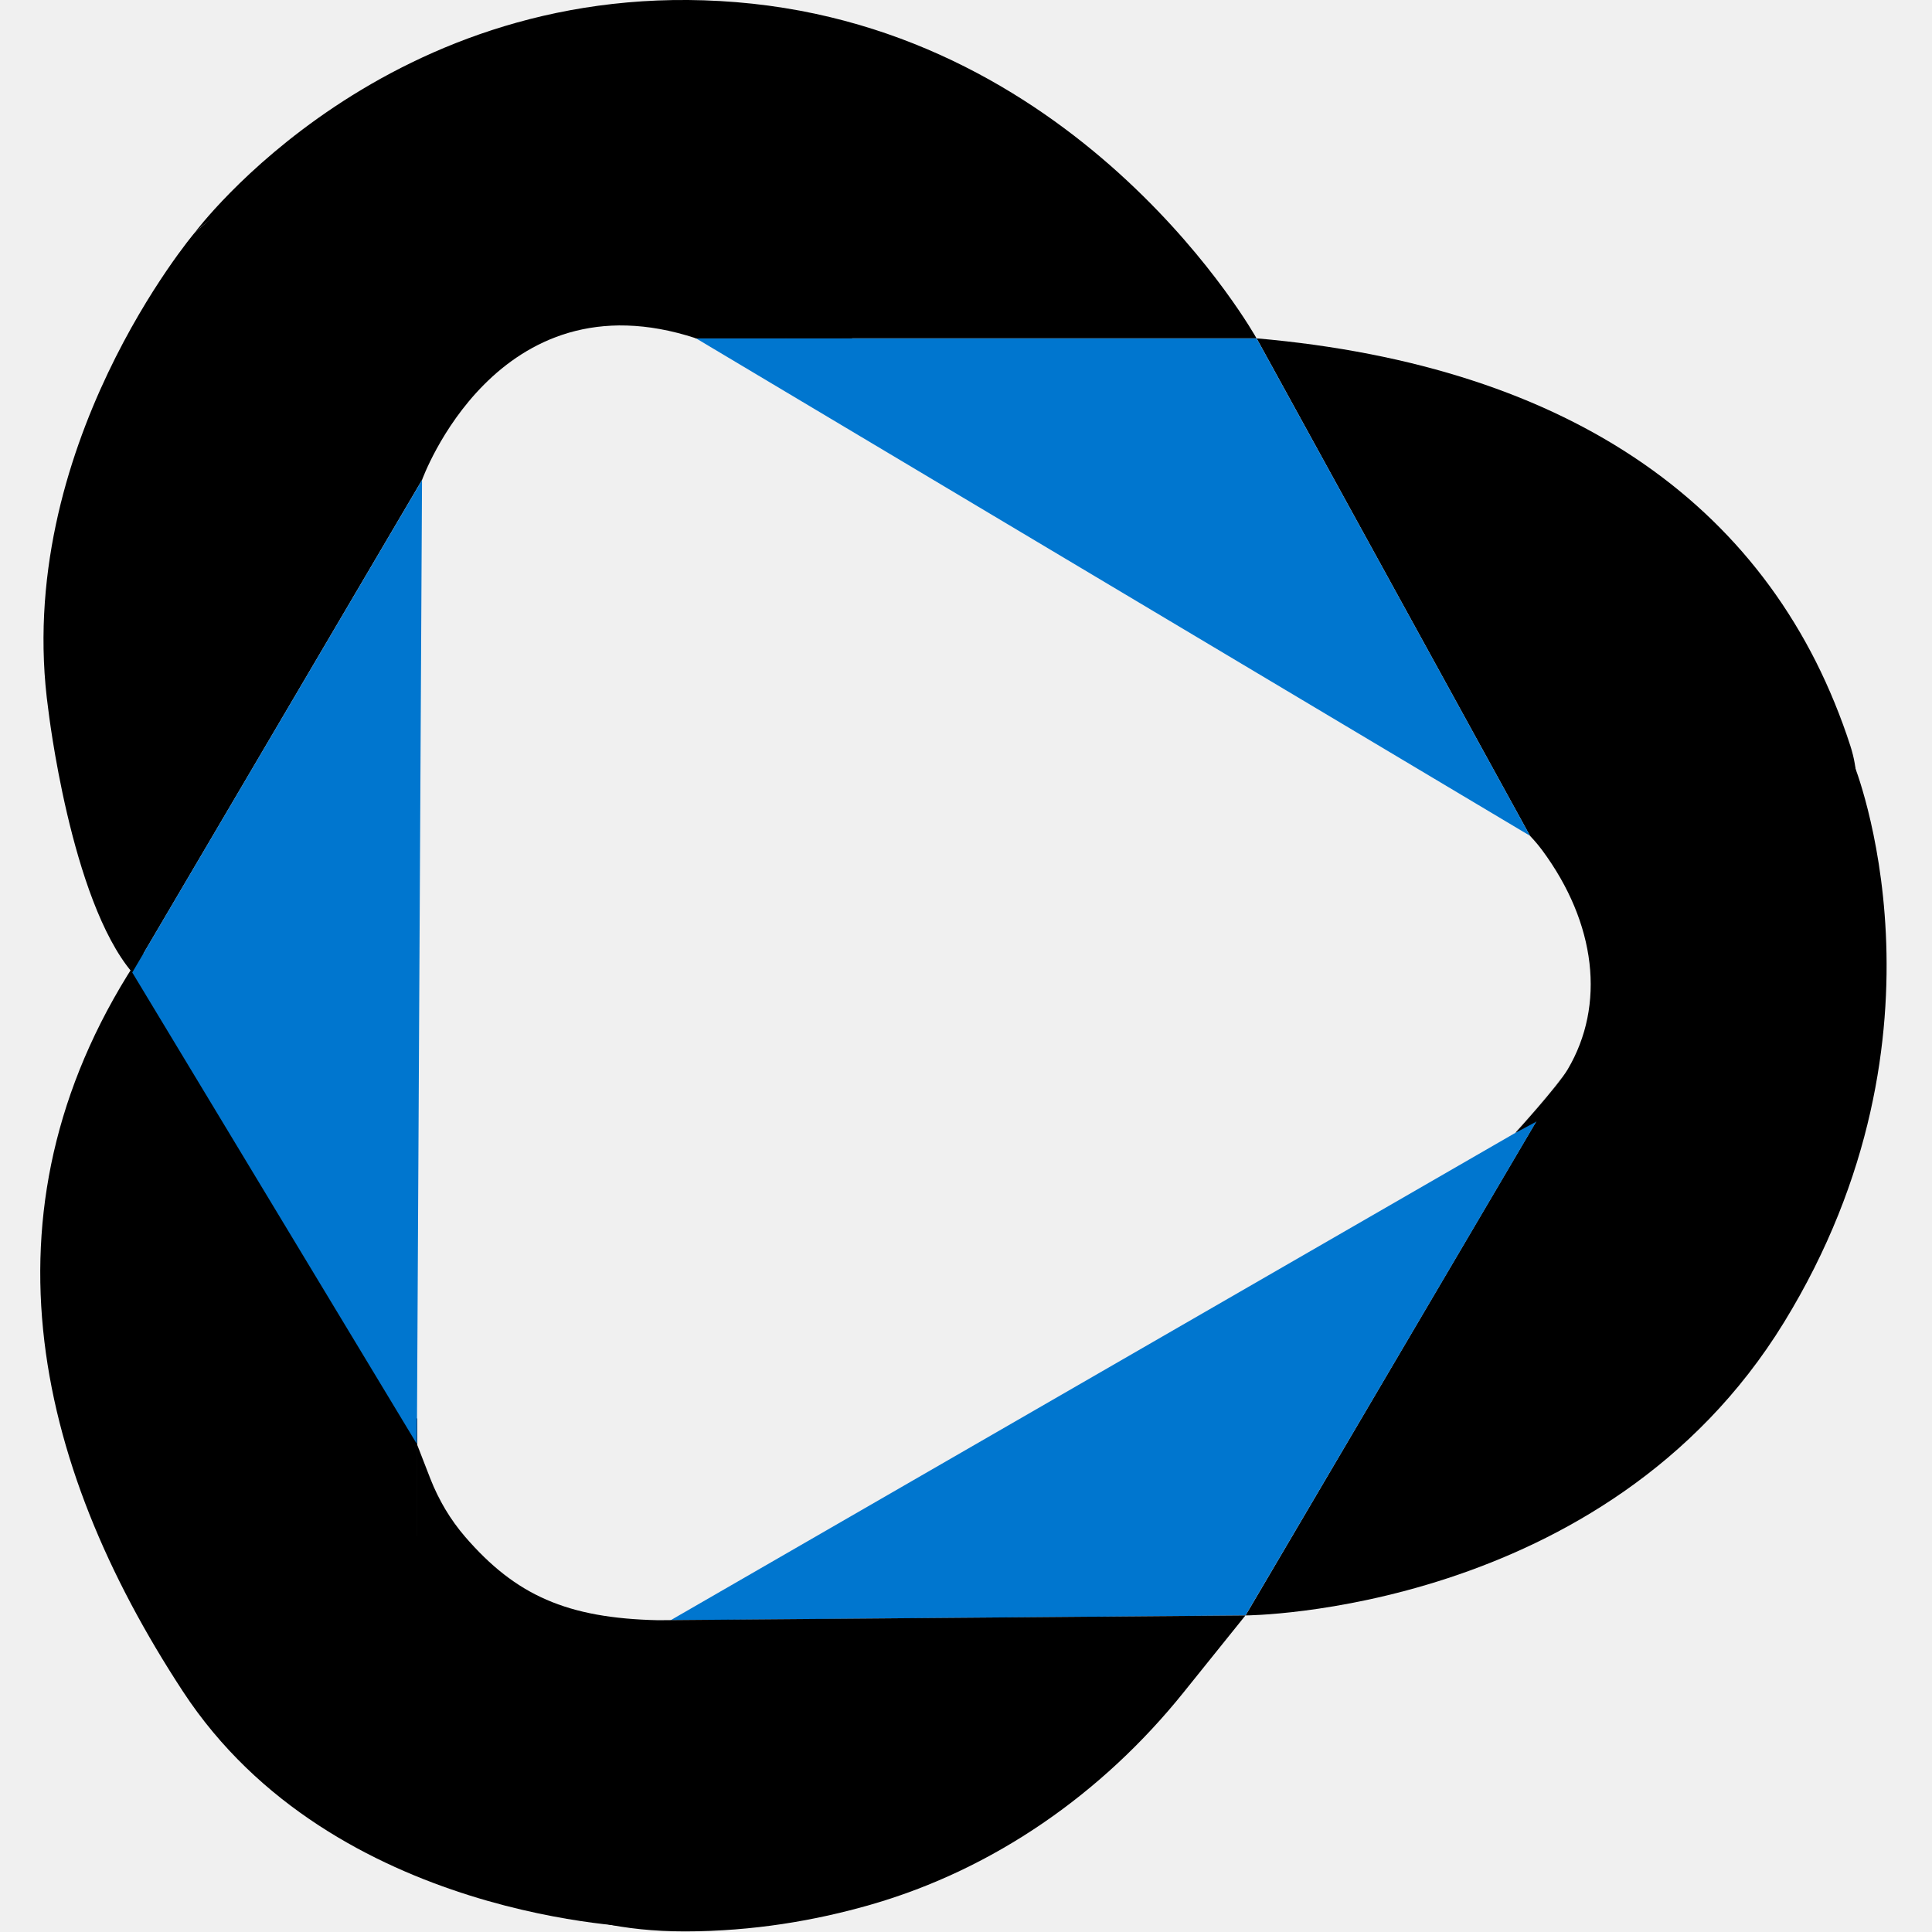
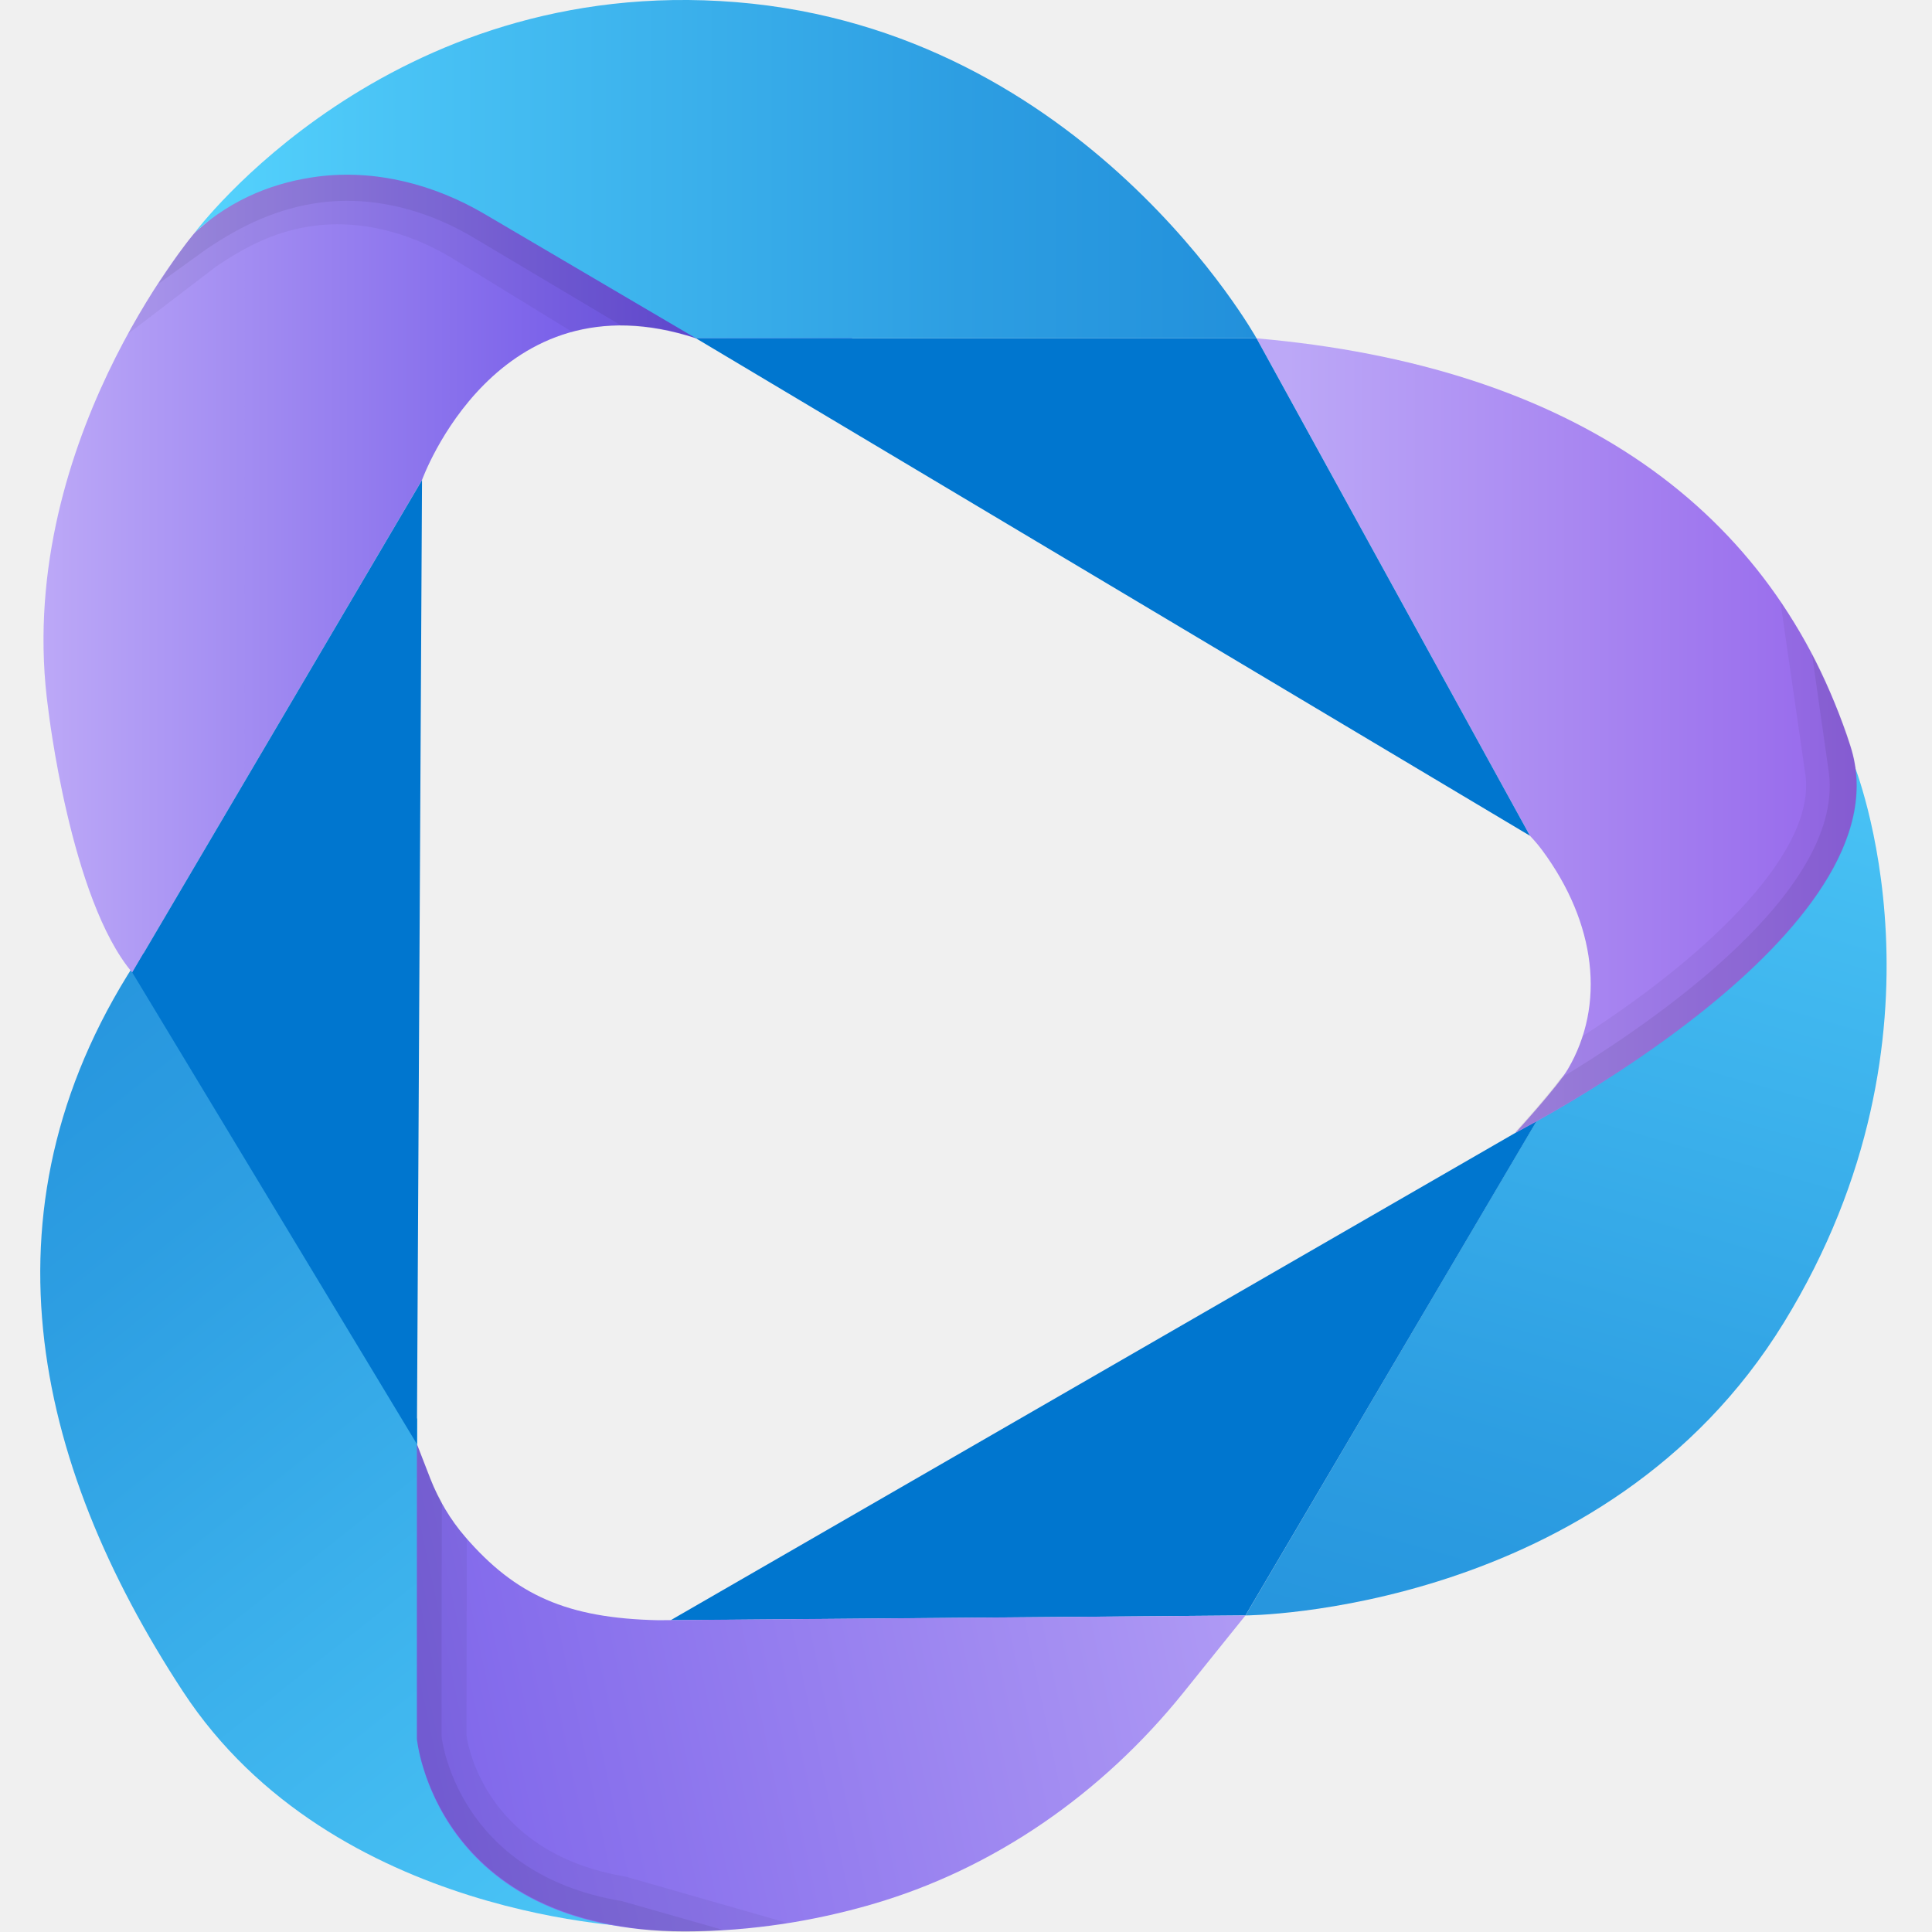
<svg xmlns="http://www.w3.org/2000/svg" width="48" height="48" viewBox="0 0 48 48" fill="none">
-   <g clipPath="url(#clip0_10_144)">
-     <path fillRule="evenodd" clipRule="evenodd" d="M38.209 27.791L40.445 25.461L40.465 22.274L46.052 18.969C46.052 18.969 48.766 25.619 44.321 32.857C39.876 40.096 30.945 40.135 30.945 40.135L38.209 27.791Z" fill="url(#paint0_linear_10_144)" />
-     <path fillRule="evenodd" clipRule="evenodd" d="M16.662 40.254L38.187 27.835L30.943 40.135L16.662 40.254Z" fill="#0076CF" />
-     <path fillRule="evenodd" clipRule="evenodd" d="M38.012 20.765C38.012 20.765 38.175 20.933 38.315 21.123C39.657 22.938 39.894 24.969 38.95 26.567C38.694 26.999 37.648 28.146 37.648 28.146C37.648 28.146 47.463 23.145 45.973 18.537C44.069 12.649 39.088 9.094 31.22 8.406L38.012 20.765Z" fill="url(#paint1_linear_10_144)" />
-     <path opacity="0.05" fillRule="evenodd" clipRule="evenodd" d="M45.983 18.535C45.897 18.268 45.797 18.01 45.697 17.753L45.518 17.306C45.281 16.717 44.995 16.15 44.661 15.609L44.232 14.935L44.845 19.18C45.178 21.097 42.516 23.683 39.319 25.743C39.227 26.025 39.115 26.303 38.961 26.565C38.705 26.998 37.659 28.145 37.659 28.145C37.659 28.145 47.473 23.145 45.983 18.535Z" fill="black" />
-     <path fillRule="evenodd" clipRule="evenodd" d="M38.012 20.765L17.291 8.405H31.218L38.012 20.765Z" fill="#0076CF" />
-     <path fillRule="evenodd" clipRule="evenodd" d="M3.541 23.65L10.367 35.256V38.168L15.993 47.885C15.993 47.885 8.282 47.727 4.545 42.024C0.807 36.32 -0.649 29.866 3.541 23.65Z" fill="url(#paint2_linear_10_144)" />
-     <path fillRule="evenodd" clipRule="evenodd" d="M10.357 35.876V43.203C10.357 43.203 10.799 47.984 17.016 47.984C18.711 47.984 20.263 47.715 21.626 47.323C24.703 46.44 27.393 44.548 29.399 42.055L30.943 40.135L16.348 40.254C14.087 40.203 12.812 39.635 11.556 38.181C11.19 37.757 10.898 37.266 10.694 36.744L10.357 35.876Z" fill="url(#paint3_linear_10_144)" />
-     <path opacity="0.05" fillRule="evenodd" clipRule="evenodd" d="M15.549 46.626C12.153 46.059 11.645 43.492 11.591 43.128V42.448L11.597 38.225C11.583 38.21 11.57 38.197 11.556 38.181C11.19 37.757 10.898 37.266 10.694 36.744L10.358 35.877V43.205C10.358 43.205 10.735 47.096 15.391 47.848L15.529 47.873C16.857 48.115 18.123 47.971 19.543 47.779L19.534 47.767L15.549 46.626Z" fill="black" />
-     <path fillRule="evenodd" clipRule="evenodd" d="M3.286 24.162L10.485 11.925C10.485 11.925 12.334 6.771 17.291 8.405H21.186L8.646 2.489L4.839 5.779C4.839 5.779 0.295 11.139 1.2 17.631C1.2 17.631 1.751 22.352 3.286 24.162Z" fill="url(#paint4_linear_10_144)" />
-     <path opacity="0.05" fillRule="evenodd" clipRule="evenodd" d="M20.946 8.405L8.415 2.78C8.415 2.78 5.637 4.931 4.842 5.785C4.577 6.069 3.968 6.987 3.928 7.045C3.609 7.517 3.179 8.295 3.179 8.295L5.372 6.62C6.138 6.103 6.879 5.729 7.809 5.609C7.997 5.584 8.191 5.572 8.383 5.572C9.312 5.572 10.277 5.851 11.173 6.378L14.209 8.242C15.005 8.078 15.893 7.944 17.259 8.378L20.946 8.405Z" fill="black" />
-     <path opacity="0.07" fillRule="evenodd" clipRule="evenodd" d="M10.971 43.144L10.972 39.158L10.973 39.161L10.979 37.325C10.876 37.135 10.772 36.944 10.694 36.742L10.358 35.875V43.202C10.358 43.202 10.734 47.082 15.369 47.843L15.645 47.888C16.348 48 17.061 48.025 17.77 47.962L17.953 47.946L15.448 47.232C11.347 46.549 10.974 43.179 10.971 43.144Z" fill="black" />
-     <path opacity="0.07" fillRule="evenodd" clipRule="evenodd" d="M21.113 8.389L8.646 2.521L4.873 5.75C4.873 5.75 4.69 5.964 4.673 5.986C4.376 6.36 3.939 7.048 3.939 7.048L5.128 6.19C6.017 5.589 6.913 5.168 7.969 5.031C8.184 5.004 8.403 4.989 8.623 4.989C9.661 4.989 10.733 5.297 11.725 5.88L15.436 8.089C15.972 8.1 16.645 8.192 17.28 8.4L21.113 8.389Z" fill="black" />
-     <path opacity="0.07" fillRule="evenodd" clipRule="evenodd" d="M45.99 18.603C45.969 18.535 45.917 18.346 45.895 18.279C45.651 17.523 45.017 16.243 45.017 16.243L45.42 19.075C45.941 22.076 41.084 25.393 38.781 26.782C38.403 27.295 37.627 28.145 37.627 28.145C37.627 28.145 41.78 26.045 44.273 23.3C45.592 21.849 46.481 20.212 45.99 18.603Z" fill="black" />
-     <path fillRule="evenodd" clipRule="evenodd" d="M3.286 24.161L10.357 35.876L10.485 11.927L3.286 24.161Z" fill="#0076CF" />
-     <path fillRule="evenodd" clipRule="evenodd" d="M17.291 8.405L12.039 5.317C10.787 4.581 9.331 4.202 7.892 4.387C6.898 4.516 5.802 4.894 4.839 5.779C4.839 5.779 9.62 -0.653 18.295 0.054C26.969 0.762 31.218 8.405 31.218 8.405H17.291Z" fill="url(#paint5_linear_10_144)" />
+   <g clip-path="url(#clip0_10_144)">
+     <path fill-rule="evenodd" clip-rule="evenodd" d="M38.209 27.791L40.445 25.461L40.465 22.274L46.052 18.969C46.052 18.969 48.766 25.619 44.321 32.857C39.876 40.096 30.945 40.135 30.945 40.135L38.209 27.791Z" fill="url(#paint0_linear_10_144)" />
+     <path fill-rule="evenodd" clip-rule="evenodd" d="M16.662 40.254L38.187 27.835L30.943 40.135L16.662 40.254Z" fill="#0076CF" />
+     <path fill-rule="evenodd" clip-rule="evenodd" d="M38.012 20.765C38.012 20.765 38.175 20.933 38.315 21.123C39.657 22.938 39.894 24.969 38.95 26.567C38.694 26.999 37.648 28.146 37.648 28.146C37.648 28.146 47.463 23.145 45.973 18.537C44.069 12.649 39.088 9.094 31.22 8.406L38.012 20.765Z" fill="url(#paint1_linear_10_144)" />
+     <path opacity="0.05" fill-rule="evenodd" clip-rule="evenodd" d="M45.983 18.535C45.897 18.268 45.797 18.01 45.697 17.753L45.518 17.306C45.281 16.717 44.995 16.15 44.661 15.609L44.232 14.935L44.845 19.18C45.178 21.097 42.516 23.683 39.319 25.743C39.227 26.025 39.115 26.303 38.961 26.565C38.705 26.998 37.659 28.145 37.659 28.145C37.659 28.145 47.473 23.145 45.983 18.535Z" fill="black" />
+     <path fill-rule="evenodd" clip-rule="evenodd" d="M38.012 20.765L17.291 8.405H31.218L38.012 20.765Z" fill="#0076CF" />
+     <path fill-rule="evenodd" clip-rule="evenodd" d="M3.541 23.65L10.367 35.256V38.168L15.993 47.885C15.993 47.885 8.282 47.727 4.545 42.024C0.807 36.32 -0.649 29.866 3.541 23.65Z" fill="url(#paint2_linear_10_144)" />
+     <path fill-rule="evenodd" clip-rule="evenodd" d="M10.357 35.876V43.203C10.357 43.203 10.799 47.984 17.016 47.984C18.711 47.984 20.263 47.715 21.626 47.323C24.703 46.44 27.393 44.548 29.399 42.055L30.943 40.135L16.348 40.254C14.087 40.203 12.812 39.635 11.556 38.181C11.19 37.757 10.898 37.266 10.694 36.744L10.357 35.876Z" fill="url(#paint3_linear_10_144)" />
+     <path opacity="0.05" fill-rule="evenodd" clip-rule="evenodd" d="M15.549 46.626C12.153 46.059 11.645 43.492 11.591 43.128V42.448L11.597 38.225C11.583 38.21 11.57 38.197 11.556 38.181C11.19 37.757 10.898 37.266 10.694 36.744L10.358 35.877V43.205C10.358 43.205 10.735 47.096 15.391 47.848L15.529 47.873C16.857 48.115 18.123 47.971 19.543 47.779L19.534 47.767L15.549 46.626Z" fill="black" />
+     <path fill-rule="evenodd" clip-rule="evenodd" d="M3.286 24.162L10.485 11.925C10.485 11.925 12.334 6.771 17.291 8.405H21.186L8.646 2.489L4.839 5.779C4.839 5.779 0.295 11.139 1.2 17.631C1.2 17.631 1.751 22.352 3.286 24.162Z" fill="url(#paint4_linear_10_144)" />
+     <path opacity="0.05" fill-rule="evenodd" clip-rule="evenodd" d="M20.946 8.405L8.415 2.78C8.415 2.78 5.637 4.931 4.842 5.785C4.577 6.069 3.968 6.987 3.928 7.045C3.609 7.517 3.179 8.295 3.179 8.295L5.372 6.62C6.138 6.103 6.879 5.729 7.809 5.609C7.997 5.584 8.191 5.572 8.383 5.572C9.312 5.572 10.277 5.851 11.173 6.378L14.209 8.242C15.005 8.078 15.893 7.944 17.259 8.378L20.946 8.405Z" fill="black" />
+     <path opacity="0.07" fill-rule="evenodd" clip-rule="evenodd" d="M10.971 43.144L10.972 39.158L10.973 39.161L10.979 37.325C10.876 37.135 10.772 36.944 10.694 36.742L10.358 35.875V43.202C10.358 43.202 10.734 47.082 15.369 47.843L15.645 47.888C16.348 48 17.061 48.025 17.77 47.962L17.953 47.946L15.448 47.232C11.347 46.549 10.974 43.179 10.971 43.144Z" fill="black" />
+     <path opacity="0.07" fill-rule="evenodd" clip-rule="evenodd" d="M21.113 8.389L8.646 2.521L4.873 5.75C4.873 5.75 4.69 5.964 4.673 5.986C4.376 6.36 3.939 7.048 3.939 7.048L5.128 6.19C6.017 5.589 6.913 5.168 7.969 5.031C8.184 5.004 8.403 4.989 8.623 4.989C9.661 4.989 10.733 5.297 11.725 5.88L15.436 8.089C15.972 8.1 16.645 8.192 17.28 8.4L21.113 8.389Z" fill="black" />
+     <path opacity="0.07" fill-rule="evenodd" clip-rule="evenodd" d="M45.99 18.603C45.969 18.535 45.917 18.346 45.895 18.279C45.651 17.523 45.017 16.243 45.017 16.243L45.42 19.075C45.941 22.076 41.084 25.393 38.781 26.782C38.403 27.295 37.627 28.145 37.627 28.145C37.627 28.145 41.78 26.045 44.273 23.3C45.592 21.849 46.481 20.212 45.99 18.603Z" fill="black" />
+     <path fill-rule="evenodd" clip-rule="evenodd" d="M3.286 24.161L10.357 35.876L10.485 11.927L3.286 24.161Z" fill="#0076CF" />
+     <path fill-rule="evenodd" clip-rule="evenodd" d="M17.291 8.405L12.039 5.317C10.787 4.581 9.331 4.202 7.892 4.387C6.898 4.516 5.802 4.894 4.839 5.779C4.839 5.779 9.62 -0.653 18.295 0.054C26.969 0.762 31.218 8.405 31.218 8.405H17.291Z" fill="url(#paint5_linear_10_144)" />
  </g>
  <defs>
    <linearGradient id="paint0_linear_10_144" x1="45.046" y1="11.685" x2="35.447" y2="45.362" gradientUnits="userSpaceOnUse">
-       <stop stopColor="#55D3FD" />
-       <stop offset="0.195" stopColor="#49C3F5" />
-       <stop offset="0.722" stopColor="#2D9EE2" />
-       <stop offset="1" stopColor="#2290DB" />
+       <stop stop-color="#55D3FD" />
+       <stop offset="0.195" stop-color="#49C3F5" />
+       <stop offset="0.722" stop-color="#2D9EE2" />
+       <stop offset="1" stop-color="#2290DB" />
    </linearGradient>
    <linearGradient id="paint1_linear_10_144" x1="32.002" y1="18.275" x2="46.91" y2="18.275" gradientUnits="userSpaceOnUse">
-       <stop stopColor="#BCA8F7" />
-       <stop offset="0.994" stopColor="#9464EB" />
+       <stop stop-color="#BCA8F7" />
+       <stop offset="0.994" stop-color="#9464EB" />
    </linearGradient>
    <linearGradient id="paint2_linear_10_144" x1="19.438" y1="52.303" x2="-3.379" y2="23.504" gradientUnits="userSpaceOnUse">
-       <stop stopColor="#55D3FD" />
-       <stop offset="0.195" stopColor="#49C3F5" />
-       <stop offset="0.722" stopColor="#2D9EE2" />
-       <stop offset="1" stopColor="#2290DB" />
+       <stop stop-color="#55D3FD" />
+       <stop offset="0.195" stop-color="#49C3F5" />
+       <stop offset="0.722" stop-color="#2D9EE2" />
+       <stop offset="1" stop-color="#2290DB" />
    </linearGradient>
    <linearGradient id="paint3_linear_10_144" x1="36.239" y1="37.341" x2="-7.667" y2="46.626" gradientUnits="userSpaceOnUse">
-       <stop stopColor="#BCA8F7" />
-       <stop offset="0.994" stopColor="#563AE2" />
+       <stop stop-color="#BCA8F7" />
+       <stop offset="0.994" stop-color="#563AE2" />
    </linearGradient>
    <linearGradient id="paint4_linear_10_144" x1="1.082" y1="13.326" x2="21.186" y2="13.326" gradientUnits="userSpaceOnUse">
-       <stop stopColor="#BCA8F7" />
-       <stop offset="0.994" stopColor="#563AE2" />
+       <stop stop-color="#BCA8F7" />
+       <stop offset="0.994" stop-color="#563AE2" />
    </linearGradient>
    <linearGradient id="paint5_linear_10_144" x1="4.839" y1="4.202" x2="31.218" y2="4.202" gradientUnits="userSpaceOnUse">
-       <stop stopColor="#55D3FD" />
-       <stop offset="0.195" stopColor="#49C3F5" />
-       <stop offset="0.722" stopColor="#2D9EE2" />
-       <stop offset="1" stopColor="#2290DB" />
+       <stop stop-color="#55D3FD" />
+       <stop offset="0.195" stop-color="#49C3F5" />
+       <stop offset="0.722" stop-color="#2D9EE2" />
+       <stop offset="1" stop-color="#2290DB" />
    </linearGradient>
    <clipPath id="clip0_10_144">
      <rect width="48" height="48" fill="white" />
    </clipPath>
  </defs>
</svg>
